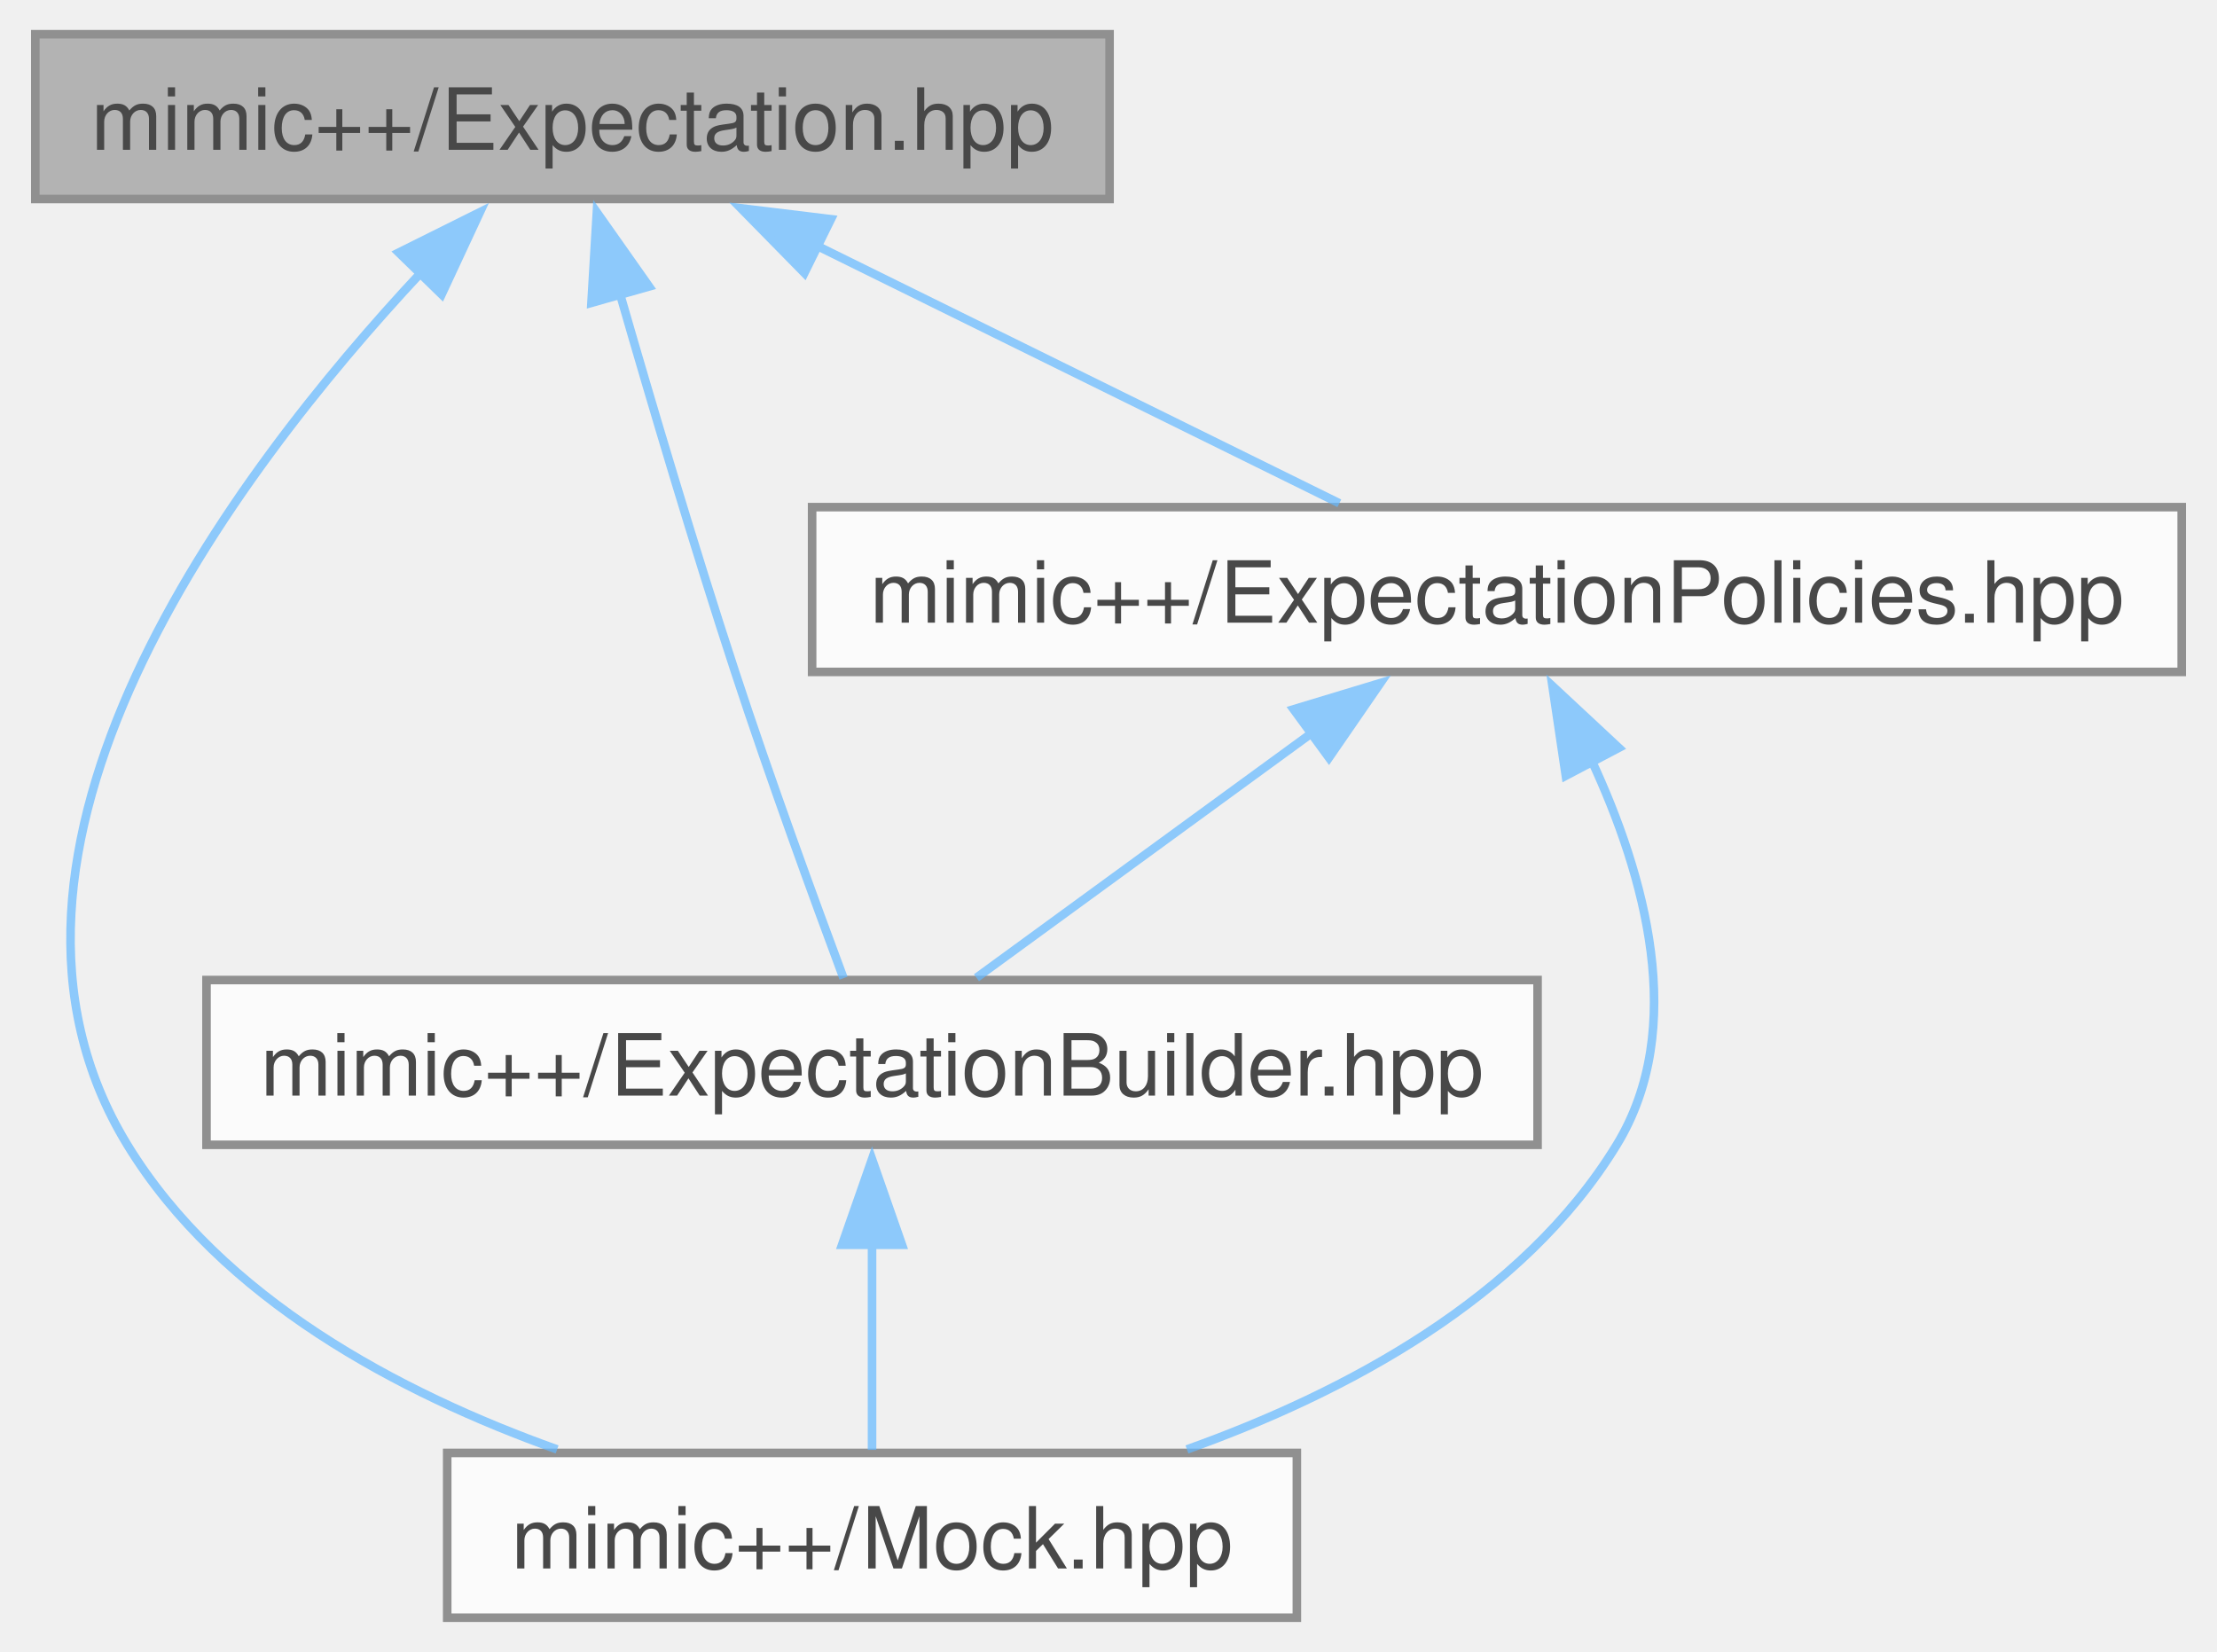
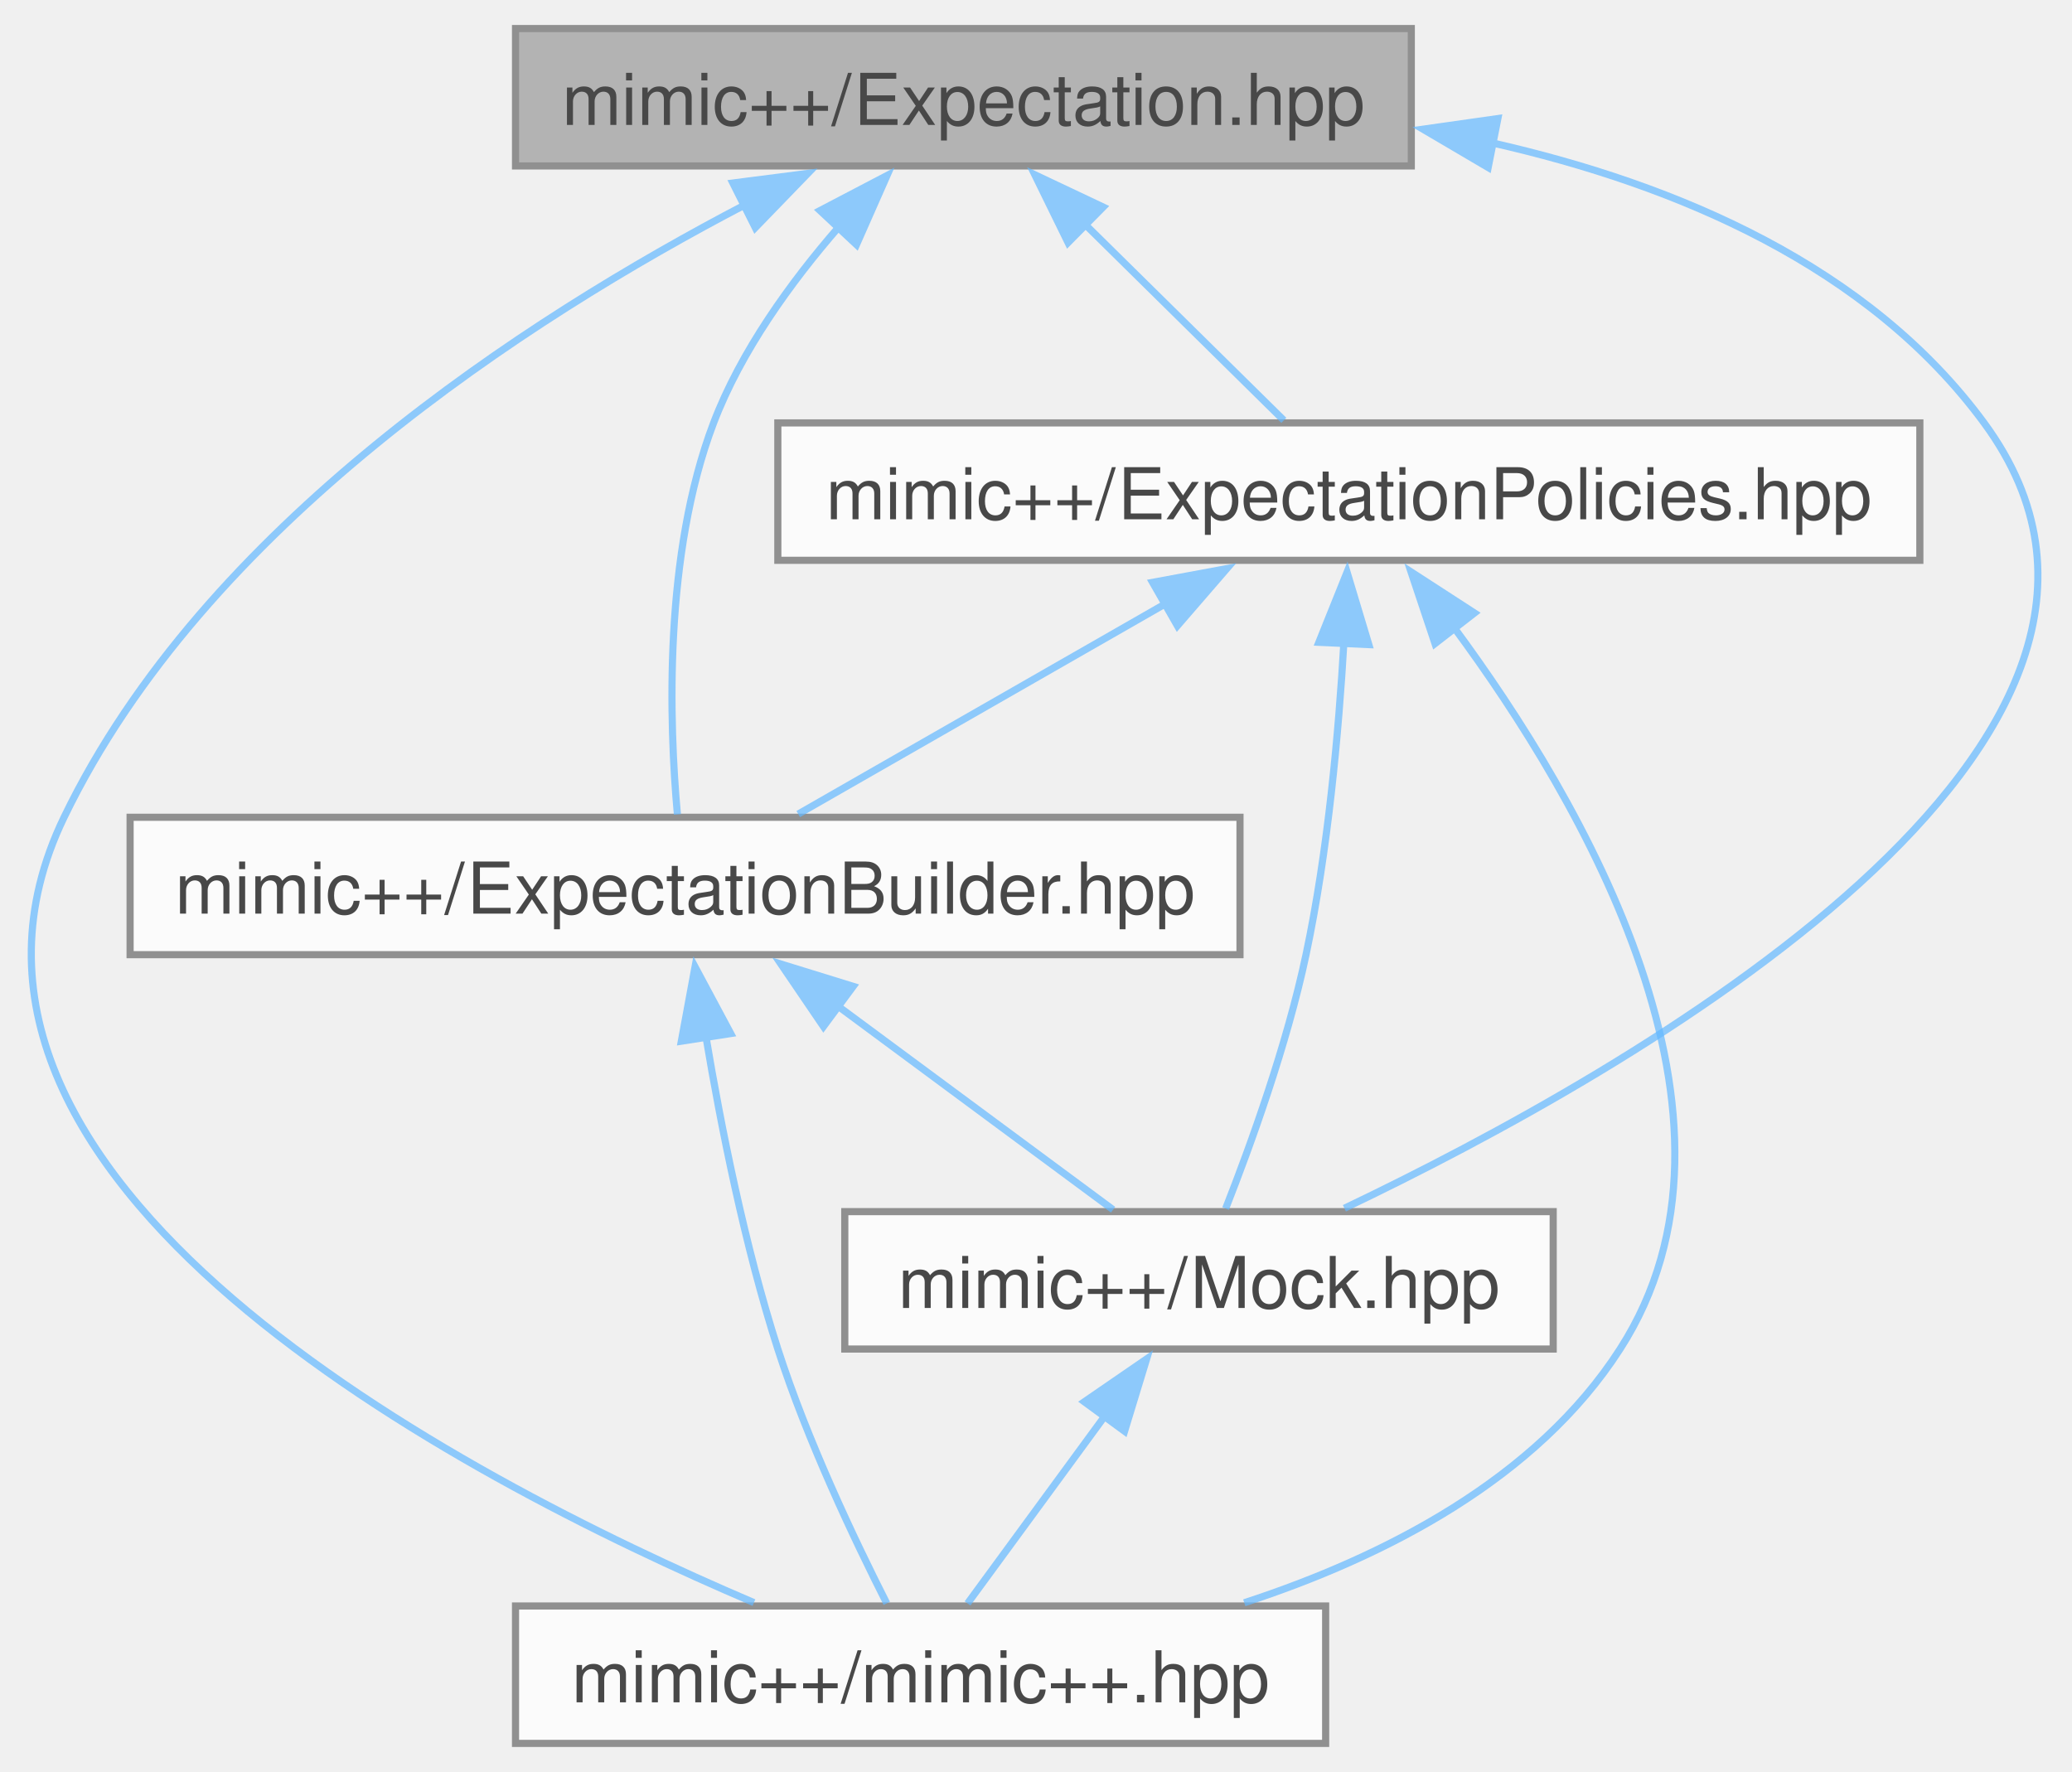
- <svg xmlns="http://www.w3.org/2000/svg" xmlns:xlink="http://www.w3.org/1999/xlink" width="259pt" height="193pt" viewBox="0.00 0.00 258.75 193.00">
+ <svg xmlns="http://www.w3.org/2000/svg" xmlns:xlink="http://www.w3.org/1999/xlink" width="290pt" height="248pt" viewBox="0.00 0.00 289.68 248.25">
  <svg id="main" version="1.1" xml:space="preserve">
    <style type="text/css">
.node, .edge {opacity: 0.7;}
.node.selected, .edge.selected {opacity: 1;}
.edge:hover path { stroke: red; }
.edge:hover polygon { stroke: red; fill: red; }
</style>
    <svg id="graph" class="graph">
-       <g id="graph0" class="graph" transform="scale(1 1) rotate(0) translate(4 189)">
+       <g id="graph0" class="graph" transform="scale(1 1) rotate(0) translate(4 244.25)">
        <g id="Node000001" class="node">
          <g id="a_Node000001">
            <a xlink:title=" ">
-               <polygon fill="#999999" stroke="#666666" points="125.5,-185 0,-185 0,-165.75 125.5,-165.75 125.5,-185" />
-               <text text-anchor="middle" x="62.75" y="-171.5" font-family="Helvetica,sans-Serif" font-size="10.00">mimic++/Expectation.hpp</text>
+               <polygon fill="#999999" stroke="#666666" points="193.42,-240.25 67.92,-240.25 67.92,-221 193.42,-221 193.42,-240.25" />
+               <text text-anchor="middle" x="130.67" y="-226.75" font-family="Helvetica,sans-Serif" font-size="10.00">mimic++/Expectation.hpp</text>
            </a>
          </g>
        </g>
        <g id="Node000002" class="node">
          <g id="a_Node000002">
            <a xlink:href="../../d2/d4f/_expectation_builder_8hpp.html" target="_top" xlink:title=" ">
-               <polygon fill="white" stroke="#666666" points="175.5,-74.5 20,-74.5 20,-55.25 175.5,-55.25 175.5,-74.5" />
-               <text text-anchor="middle" x="97.75" y="-61" font-family="Helvetica,sans-Serif" font-size="10.00">mimic++/ExpectationBuilder.hpp</text>
+               <polygon fill="white" stroke="#666666" points="169.42,-129.75 13.92,-129.75 13.92,-110.5 169.42,-110.5 169.42,-129.75" />
+               <text text-anchor="middle" x="91.67" y="-116.25" font-family="Helvetica,sans-Serif" font-size="10.00">mimic++/ExpectationBuilder.hpp</text>
            </a>
          </g>
        </g>
        <g id="edge1_Node000001_Node000002" class="edge">
          <g id="a_edge1_Node000001_Node000002">
            <a xlink:title=" ">
-               <path fill="none" stroke="#63b8ff" d="M68.33,-154.58C71.98,-141.92 76.94,-125.18 81.75,-110.5 85.85,-97.99 91.08,-83.68 94.42,-74.72" />
-               <polygon fill="#63b8ff" stroke="#63b8ff" points="64.97,-153.62 65.6,-164.19 71.7,-155.53 64.97,-153.62" />
+               <path fill="none" stroke="#63b8ff" d="M113.17,-212.4C106.47,-204.69 99.51,-195.07 95.67,-185 88.64,-166.52 89.45,-142.86 90.6,-130.15" />
+               <polygon fill="#63b8ff" stroke="#63b8ff" points="110.58,-214.75 119.97,-219.66 115.69,-209.97 110.58,-214.75" />
            </a>
          </g>
        </g>
        <g id="Node000003" class="node">
          <g id="a_Node000003">
            <a xlink:href="../../d5/dc5/_mock_8hpp.html" target="_top" xlink:title=" ">
-               <polygon fill="white" stroke="#666666" points="147.38,-19.25 48.12,-19.25 48.12,0 147.38,0 147.38,-19.25" />
-               <text text-anchor="middle" x="97.75" y="-5.75" font-family="Helvetica,sans-Serif" font-size="10.00">mimic++/Mock.hpp</text>
+               <polygon fill="white" stroke="#666666" points="213.3,-74.5 114.05,-74.5 114.05,-55.25 213.3,-55.25 213.3,-74.5" />
+               <text text-anchor="middle" x="163.67" y="-61" font-family="Helvetica,sans-Serif" font-size="10.00">mimic++/Mock.hpp</text>
            </a>
          </g>
        </g>
-         <g id="edge6_Node000001_Node000003" class="edge">
-           <g id="a_edge6_Node000001_Node000003">
+         <g id="edge9_Node000001_Node000003" class="edge">
+           <g id="a_edge9_Node000001_Node000003">
            <a xlink:title=" ">
-               <path fill="none" stroke="#63b8ff" d="M45.13,-157.22C22.88,-133.4 -10.11,-89.4 10.75,-55.25 21.72,-37.29 42.48,-26.26 60.96,-19.66" />
-               <polygon fill="#63b8ff" stroke="#63b8ff" points="42.46,-159.49 51.94,-164.21 47.47,-154.61 42.46,-159.49" />
+               <path fill="none" stroke="#63b8ff" d="M204.68,-224.25C230.76,-218.36 257.56,-206.91 273.67,-185 306.45,-140.44 224.1,-94.1 184.05,-74.97" />
+               <polygon fill="#63b8ff" stroke="#63b8ff" points="204.19,-220.78 195.06,-226.15 205.55,-227.64 204.19,-220.78" />
            </a>
          </g>
        </g>
        <g id="Node000004" class="node">
          <g id="a_Node000004">
-             <a xlink:href="../../d8/de5/_expectation_policies_8hpp.html" target="_top" xlink:title=" ">
-               <polygon fill="white" stroke="#666666" points="250.75,-129.75 90.75,-129.75 90.75,-110.5 250.75,-110.5 250.75,-129.75" />
-               <text text-anchor="middle" x="170.75" y="-116.25" font-family="Helvetica,sans-Serif" font-size="10.00">mimic++/ExpectationPolicies.hpp</text>
+             <a xlink:href="../../d0/db9/mimic_09_09_8hpp.html" target="_top" xlink:title=" ">
+               <polygon fill="white" stroke="#666666" points="181.42,-19.25 67.92,-19.25 67.92,0 181.42,0 181.42,-19.25" />
+               <text text-anchor="middle" x="124.67" y="-5.75" font-family="Helvetica,sans-Serif" font-size="10.00">mimic++/mimic++.hpp</text>
            </a>
          </g>
        </g>
-         <g id="edge3_Node000001_Node000004" class="edge">
-           <g id="a_edge3_Node000001_Node000004">
+         <g id="edge10_Node000001_Node000004" class="edge">
+           <g id="a_edge10_Node000001_Node000004">
            <a xlink:title=" ">
-               <path fill="none" stroke="#63b8ff" d="M91.14,-160.37C110.5,-150.83 135.55,-138.48 152.34,-130.2" />
-               <polygon fill="#63b8ff" stroke="#63b8ff" points="89.85,-157.11 82.43,-164.67 92.95,-163.39 89.85,-157.11" />
+               <path fill="none" stroke="#63b8ff" d="M100.09,-215.56C69.53,-199.61 24.34,-170.44 4.67,-129.75 -19.86,-79.01 59.91,-37.37 101.32,-19.72" />
+               <polygon fill="#63b8ff" stroke="#63b8ff" points="98.37,-218.61 108.88,-219.96 101.51,-212.35 98.37,-218.61" />
+             </a>
+           </g>
+         </g>
+         <g id="Node000005" class="node">
+           <g id="a_Node000005">
+             <a xlink:href="../../d8/de5/_expectation_policies_8hpp.html" target="_top" xlink:title=" ">
+               <polygon fill="white" stroke="#666666" points="264.67,-185 104.67,-185 104.67,-165.75 264.67,-165.75 264.67,-185" />
+               <text text-anchor="middle" x="184.67" y="-171.5" font-family="Helvetica,sans-Serif" font-size="10.00">mimic++/ExpectationPolicies.hpp</text>
+             </a>
+           </g>
+         </g>
+         <g id="edge5_Node000001_Node000005" class="edge">
+           <g id="a_edge5_Node000001_Node000005">
+             <a xlink:title=" ">
+               <path fill="none" stroke="#63b8ff" d="M147.71,-212.82C156.94,-203.73 167.97,-192.85 175.56,-185.36" />
+               <polygon fill="#63b8ff" stroke="#63b8ff" points="145.33,-210.26 140.67,-219.77 150.25,-215.24 145.33,-210.26" />
            </a>
          </g>
        </g>
        <g id="edge2_Node000002_Node000003" class="edge">
          <g id="a_edge2_Node000002_Node000003">
            <a xlink:title=" ">
-               <path fill="none" stroke="#63b8ff" d="M97.75,-43.63C97.75,-35.34 97.75,-26.17 97.75,-19.61" />
-               <polygon fill="#63b8ff" stroke="#63b8ff" points="94.25,-43.57 97.75,-53.57 101.25,-43.57 94.25,-43.57" />
+               <path fill="none" stroke="#63b8ff" d="M112.85,-103.47C125.49,-94.12 141.08,-82.58 151.64,-74.77" />
+               <polygon fill="#63b8ff" stroke="#63b8ff" points="111.06,-100.43 105.1,-109.19 115.23,-106.06 111.06,-100.43" />
            </a>
          </g>
        </g>
-         <g id="edge4_Node000004_Node000002" class="edge">
-           <g id="a_edge4_Node000004_Node000002">
+         <g id="edge4_Node000002_Node000004" class="edge">
+           <g id="a_edge4_Node000002_Node000004">
            <a xlink:title=" ">
-               <path fill="none" stroke="#63b8ff" d="M149.28,-103.47C136.47,-94.12 120.65,-82.58 109.95,-74.77" />
-               <polygon fill="#63b8ff" stroke="#63b8ff" points="147,-106.13 157.14,-109.2 151.13,-100.48 147,-106.13" />
+               <path fill="none" stroke="#63b8ff" d="M94.58,-99.12C96.71,-86.39 100.05,-69.63 104.67,-55.25 108.78,-42.48 115.44,-28.47 119.93,-19.62" />
+               <polygon fill="#63b8ff" stroke="#63b8ff" points="91.15,-98.38 93.07,-108.79 98.07,-99.45 91.15,-98.38" />
            </a>
          </g>
        </g>
-         <g id="edge5_Node000004_Node000003" class="edge">
-           <g id="a_edge5_Node000004_Node000003">
+         <g id="edge3_Node000003_Node000004" class="edge">
+           <g id="a_edge3_Node000003_Node000004">
            <a xlink:title=" ">
-               <path fill="none" stroke="#63b8ff" d="M181.79,-100.2C188.03,-86.8 193.07,-68.87 184.75,-55.25 173.78,-37.29 153.02,-26.26 134.54,-19.66" />
-               <polygon fill="#63b8ff" stroke="#63b8ff" points="178.8,-98.37 177.24,-108.85 184.99,-101.63 178.8,-98.37" />
+               <path fill="none" stroke="#63b8ff" d="M150.54,-45.94C144.05,-37.09 136.51,-26.79 131.25,-19.61" />
+               <polygon fill="#63b8ff" stroke="#63b8ff" points="147.61,-47.86 156.34,-53.86 153.25,-43.73 147.61,-47.86" />
+             </a>
+           </g>
+         </g>
+         <g id="edge6_Node000005_Node000002" class="edge">
+           <g id="a_edge6_Node000005_Node000002">
+             <a xlink:title=" ">
+               <path fill="none" stroke="#63b8ff" d="M159.29,-159.84C142.76,-150.38 121.71,-138.33 107.53,-130.2" />
+               <polygon fill="#63b8ff" stroke="#63b8ff" points="157.17,-162.66 167.58,-164.59 160.65,-156.58 157.17,-162.66" />
+             </a>
+           </g>
+         </g>
+         <g id="edge7_Node000005_Node000003" class="edge">
+           <g id="a_edge7_Node000005_Node000003">
+             <a xlink:title=" ">
+               <path fill="none" stroke="#63b8ff" d="M183.99,-154.49C183.26,-141.79 181.76,-125.05 178.67,-110.5 176,-97.87 170.91,-83.83 167.41,-74.93" />
+               <polygon fill="#63b8ff" stroke="#63b8ff" points="180.47,-154.26 184.42,-164.09 187.47,-153.94 180.47,-154.26" />
+             </a>
+           </g>
+         </g>
+         <g id="edge8_Node000005_Node000004" class="edge">
+           <g id="a_edge8_Node000005_Node000004">
+             <a xlink:title=" ">
+               <path fill="none" stroke="#63b8ff" d="M199.34,-156.43C217.44,-131.97 243.43,-87.5 222.67,-55.25 210.94,-37.01 189.72,-26.14 170.02,-19.7" />
+               <polygon fill="#63b8ff" stroke="#63b8ff" points="196.74,-154.08 193.38,-164.13 202.27,-158.37 196.74,-154.08" />
            </a>
          </g>
        </g>
      </g>
    </svg>
  </svg>
  <style type="text/css">

[data-mouse-over-selected='false'] { opacity: 0.7; }
[data-mouse-over-selected='true']  { opacity: 1.0; }

</style>
</svg>
